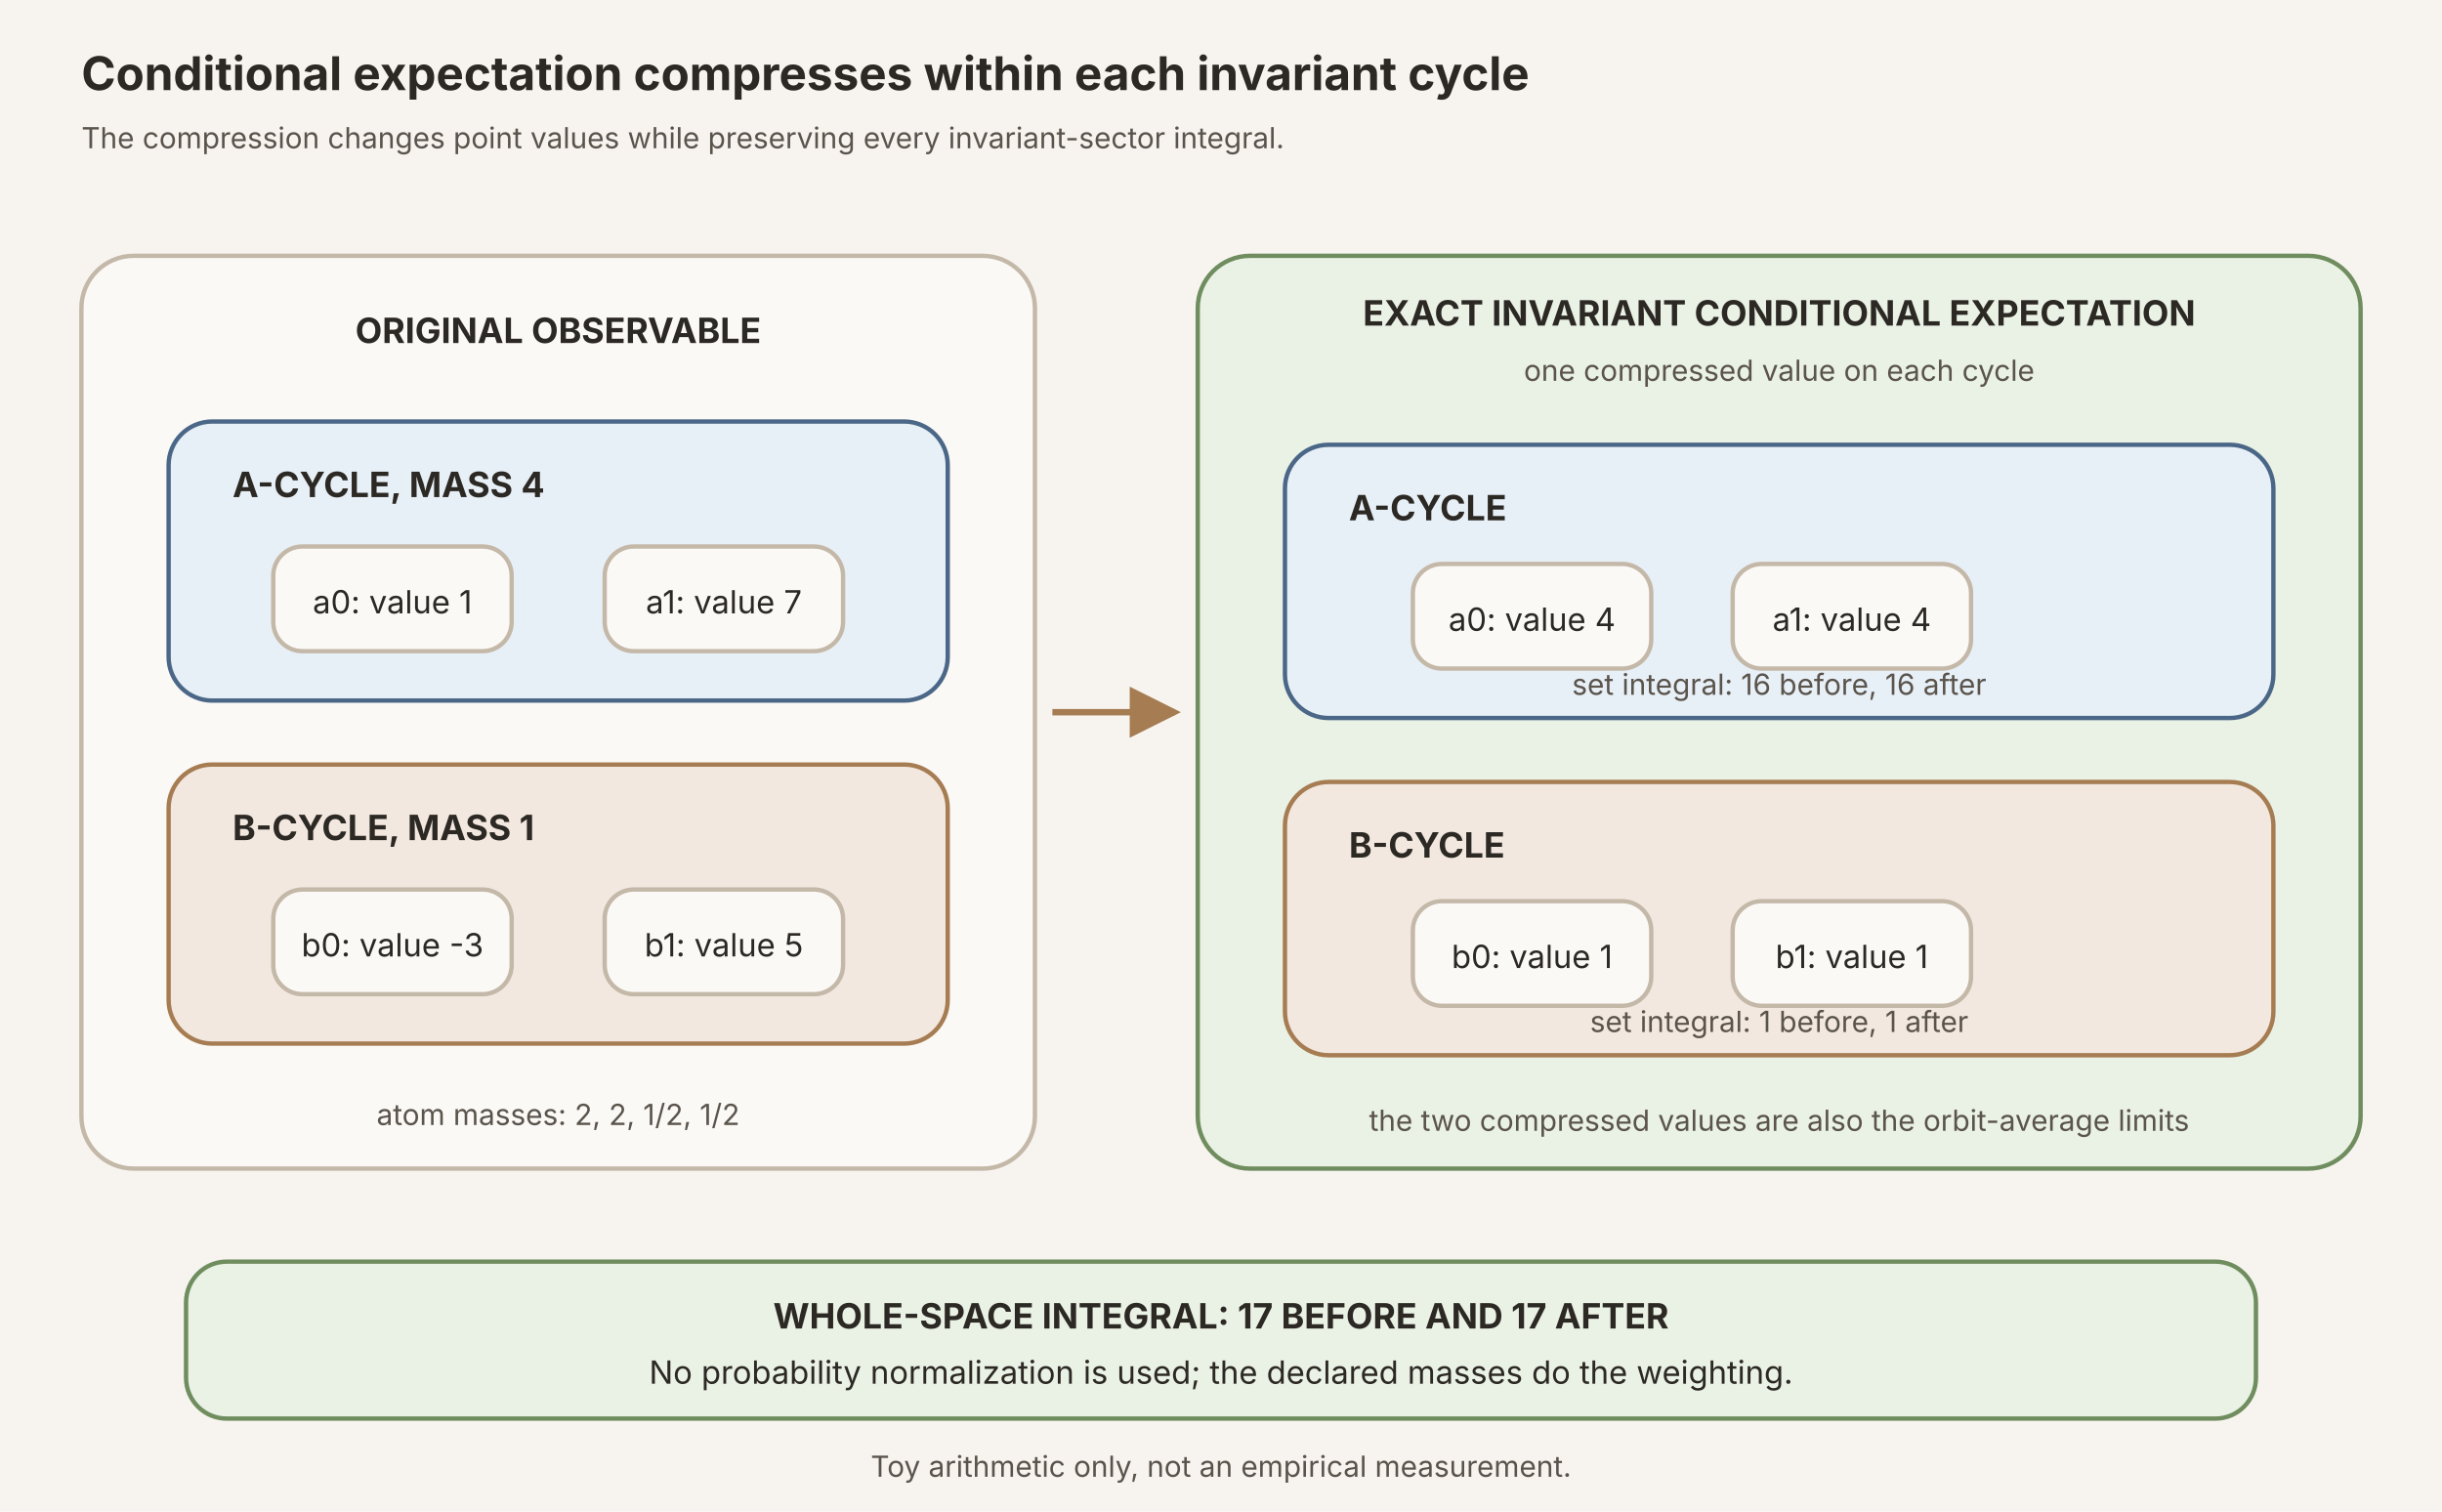
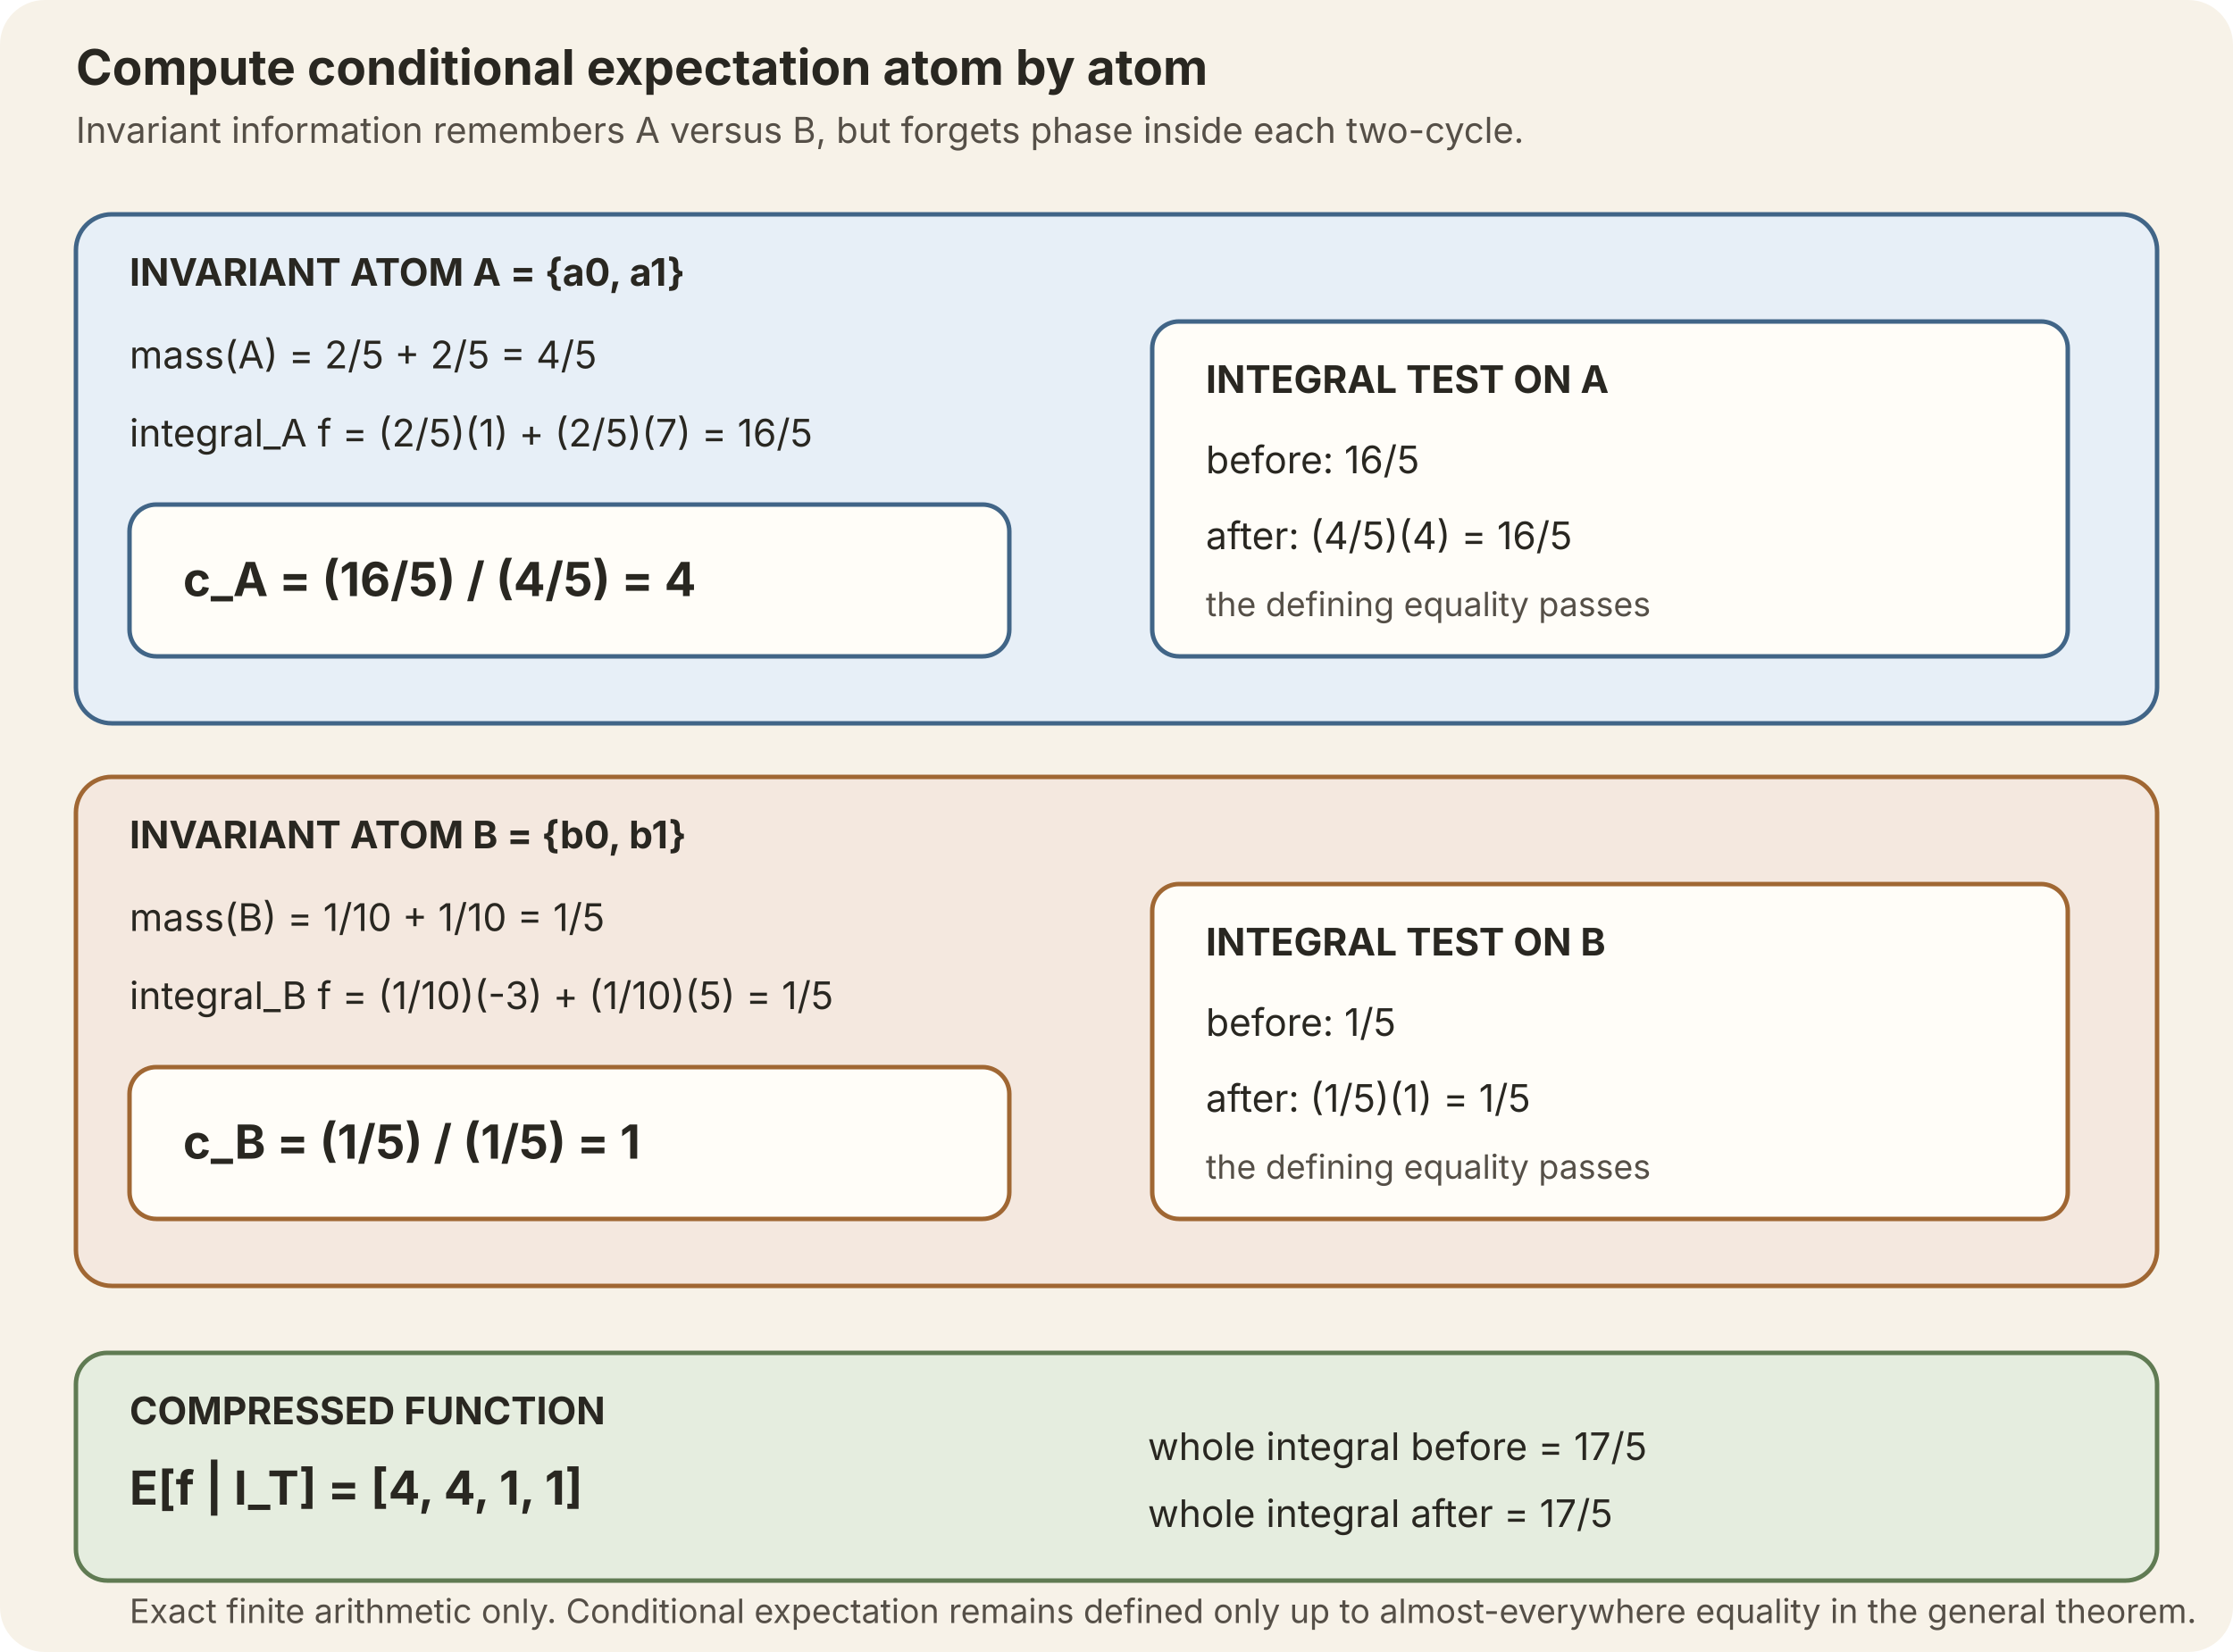
- <svg xmlns="http://www.w3.org/2000/svg" width="840" height="520" viewBox="0 0 840 520" role="img" aria-labelledby="fourPointTitle fourPointDesc">
-   <defs>
-     <marker id="fourPointArrow" markerWidth="8" markerHeight="8" refX="7" refY="4" orient="auto">
-       <path d="M0,0 L8,4 L0,8 Z" fill="#A67C52" />
-     </marker>
-   </defs>
+ <svg xmlns="http://www.w3.org/2000/svg" width="1000" height="740" viewBox="0 0 1000 740" role="img" aria-labelledby="four-point-ce-title four-point-ce-desc">
  <style>
-     .t{font-family:Inter,Arial,Helvetica,sans-serif;fill:#2C2924}
-     .title{font-size:16px;font-weight:700}
-     .h{font-size:12px;font-weight:700}
-     .s{font-size:11px}
-     .m{font-size:10px;fill:#5A544C}
-     .value{font-size:15px;font-weight:700}
-     .blue{fill:#E8F0F7;stroke:#4B6787;stroke-width:1.5}
-     .green{fill:#EAF1E5;stroke:#6F8D5E;stroke-width:1.5}
-     .clay{fill:#F3E8E0;stroke:#A67C52;stroke-width:1.5}
-     .neutral{fill:#FBF9F6;stroke:#C4B8A8;stroke-width:1.5}
-     .arrow{fill:none;stroke:#A67C52;stroke-width:2.2;marker-end:url(#fourPointArrow)}
+     .t{font-family:Inter,Arial,Helvetica,sans-serif;fill:#292721}
+     .title{font-size:22px;font-weight:700}
+     .sub{font-size:16px;fill:#554F47}
+     .head{font-size:17px;font-weight:700}
+     .body{font-size:17px}
+     .small{font-size:15px;fill:#554F47}
+     .value{font-size:21px;font-weight:700}
  </style>
-   <rect width="840" height="520" fill="#F7F4F0" />
-   <text x="28" y="31" class="t title">Conditional expectation compresses within each invariant cycle</text>
-   <text x="28" y="51" class="t m">The compression changes point values while preserving every invariant-sector integral.</text>
-   <rect x="28" y="88" width="328" height="314" rx="18" class="neutral" />
-   <text x="192" y="118" text-anchor="middle" class="t h">ORIGINAL OBSERVABLE</text>
-   <rect x="58" y="145" width="268" height="96" rx="15" class="blue" />
-   <text x="80" y="171" class="t h">A-CYCLE, MASS 4</text>
-   <rect x="94" y="188" width="82" height="36" rx="10" class="neutral" />
-   <text x="135" y="211" text-anchor="middle" class="t s">a0: value 1</text>
-   <rect x="208" y="188" width="82" height="36" rx="10" class="neutral" />
-   <text x="249" y="211" text-anchor="middle" class="t s">a1: value 7</text>
-   <rect x="58" y="263" width="268" height="96" rx="15" class="clay" />
-   <text x="80" y="289" class="t h">B-CYCLE, MASS 1</text>
-   <rect x="94" y="306" width="82" height="36" rx="10" class="neutral" />
-   <text x="135" y="329" text-anchor="middle" class="t s">b0: value -3</text>
-   <rect x="208" y="306" width="82" height="36" rx="10" class="neutral" />
-   <text x="249" y="329" text-anchor="middle" class="t s">b1: value 5</text>
-   <text x="192" y="387" text-anchor="middle" class="t m">atom masses: 2, 2, 1/2, 1/2</text>
-   <path d="M362 245 H404" class="arrow" />
-   <rect x="412" y="88" width="400" height="314" rx="18" class="green" />
-   <text x="612" y="112" text-anchor="middle" class="t h">EXACT INVARIANT CONDITIONAL EXPECTATION</text>
-   <text x="612" y="131" text-anchor="middle" class="t m">one compressed value on each cycle</text>
-   <rect x="442" y="153" width="340" height="94" rx="15" class="blue" />
-   <text x="464" y="179" class="t h">A-CYCLE</text>
-   <rect x="486" y="194" width="82" height="36" rx="10" class="neutral" />
-   <text x="527" y="217" text-anchor="middle" class="t s">a0: value 4</text>
-   <rect x="596" y="194" width="82" height="36" rx="10" class="neutral" />
-   <text x="637" y="217" text-anchor="middle" class="t s">a1: value 4</text>
-   <text x="612" y="239" text-anchor="middle" class="t m">set integral: 16 before, 16 after</text>
-   <rect x="442" y="269" width="340" height="94" rx="15" class="clay" />
-   <text x="464" y="295" class="t h">B-CYCLE</text>
-   <rect x="486" y="310" width="82" height="36" rx="10" class="neutral" />
-   <text x="527" y="333" text-anchor="middle" class="t s">b0: value 1</text>
-   <rect x="596" y="310" width="82" height="36" rx="10" class="neutral" />
-   <text x="637" y="333" text-anchor="middle" class="t s">b1: value 1</text>
-   <text x="612" y="355" text-anchor="middle" class="t m">set integral: 1 before, 1 after</text>
-   <text x="612" y="389" text-anchor="middle" class="t m">the two compressed values are also the orbit-average limits</text>
-   <rect x="64" y="434" width="712" height="54" rx="14" class="green" />
-   <text x="420" y="457" text-anchor="middle" class="t h">WHOLE-SPACE INTEGRAL: 17 BEFORE AND 17 AFTER</text>
-   <text x="420" y="476" text-anchor="middle" class="t s">No probability normalization is used; the declared masses do the weighting.</text>
-   <text x="420" y="508" text-anchor="middle" class="t m">Toy arithmetic only, not an empirical measurement.</text>
+   <rect width="1000" height="740" rx="20" fill="#F7F2E8" />
+   <text class="t title" x="34" y="38">Compute conditional expectation atom by atom</text>
+   <text class="t sub" x="34" y="64">Invariant information remembers A versus B, but forgets phase inside each two-cycle.</text>
+   <rect x="34" y="96" width="932" height="228" rx="16" fill="#E7EFF7" stroke="#416587" stroke-width="2" />
+   <text class="t head" x="58" y="128">INVARIANT ATOM A = {a0, a1}</text>
+   <text class="t body" x="58" y="165">mass(A) = 2/5 + 2/5 = 4/5</text>
+   <text class="t body" x="58" y="200">integral_A f = (2/5)(1) + (2/5)(7) = 16/5</text>
+   <rect x="58" y="226" width="394" height="68" rx="12" fill="#FFFDF8" stroke="#416587" stroke-width="2" />
+   <text class="t value" x="82" y="267">c_A = (16/5) / (4/5) = 4</text>
+   <rect x="516" y="144" width="410" height="150" rx="12" fill="#FFFDF8" stroke="#416587" stroke-width="2" />
+   <text class="t head" x="540" y="176">INTEGRAL TEST ON A</text>
+   <text class="t body" x="540" y="212">before: 16/5</text>
+   <text class="t body" x="540" y="246">after: (4/5)(4) = 16/5</text>
+   <text class="t small" x="540" y="276">the defining equality passes</text>
+   <rect x="34" y="348" width="932" height="228" rx="16" fill="#F4E8DF" stroke="#A06733" stroke-width="2" />
+   <text class="t head" x="58" y="380">INVARIANT ATOM B = {b0, b1}</text>
+   <text class="t body" x="58" y="417">mass(B) = 1/10 + 1/10 = 1/5</text>
+   <text class="t body" x="58" y="452">integral_B f = (1/10)(-3) + (1/10)(5) = 1/5</text>
+   <rect x="58" y="478" width="394" height="68" rx="12" fill="#FFFDF8" stroke="#A06733" stroke-width="2" />
+   <text class="t value" x="82" y="519">c_B = (1/5) / (1/5) = 1</text>
+   <rect x="516" y="396" width="410" height="150" rx="12" fill="#FFFDF8" stroke="#A06733" stroke-width="2" />
+   <text class="t head" x="540" y="428">INTEGRAL TEST ON B</text>
+   <text class="t body" x="540" y="464">before: 1/5</text>
+   <text class="t body" x="540" y="498">after: (1/5)(1) = 1/5</text>
+   <text class="t small" x="540" y="528">the defining equality passes</text>
+   <rect x="34" y="606" width="932" height="102" rx="14" fill="#E5EDDF" stroke="#607B53" stroke-width="2" />
+   <text class="t head" x="58" y="638">COMPRESSED FUNCTION</text>
+   <text class="t value" x="58" y="674">E[f | I_T] = [4, 4, 1, 1]</text>
+   <text class="t body" x="514" y="654">whole integral before = 17/5</text>
+   <text class="t body" x="514" y="684">whole integral after = 17/5</text>
+   <text class="t small" x="58" y="727">Exact finite arithmetic only. Conditional expectation remains defined only up to almost-everywhere equality in the general theorem.</text>
</svg>
